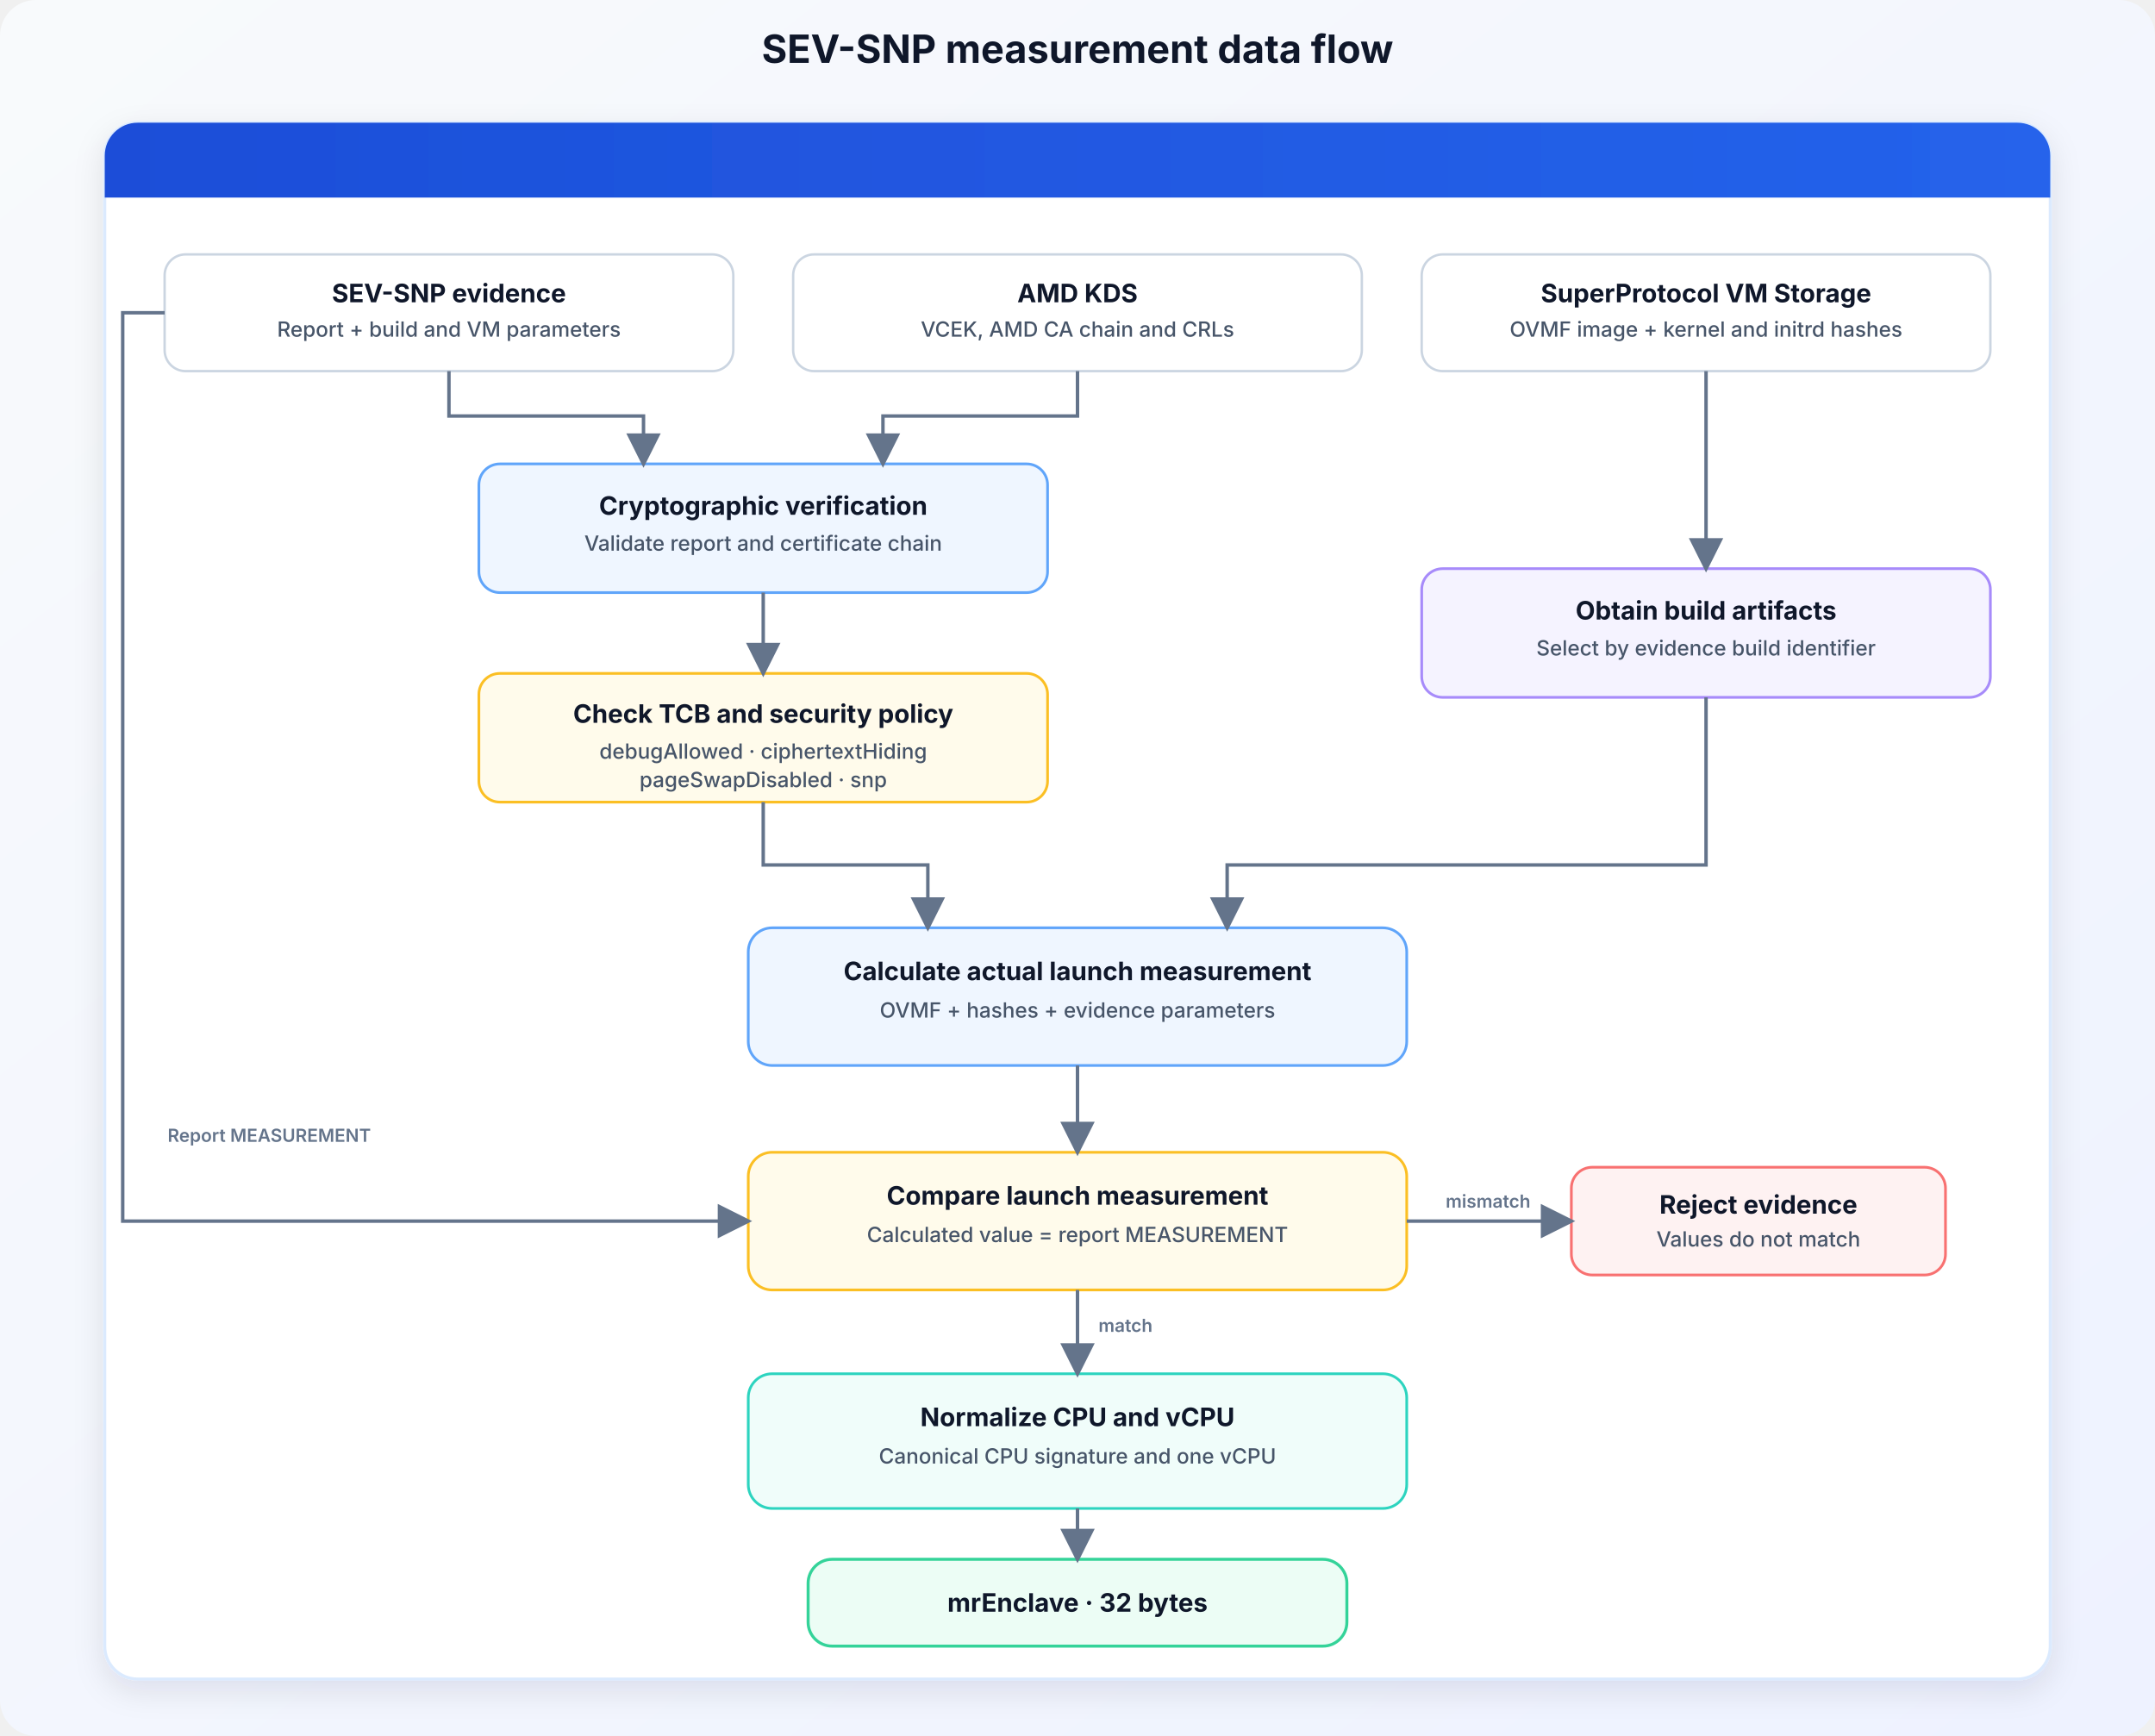
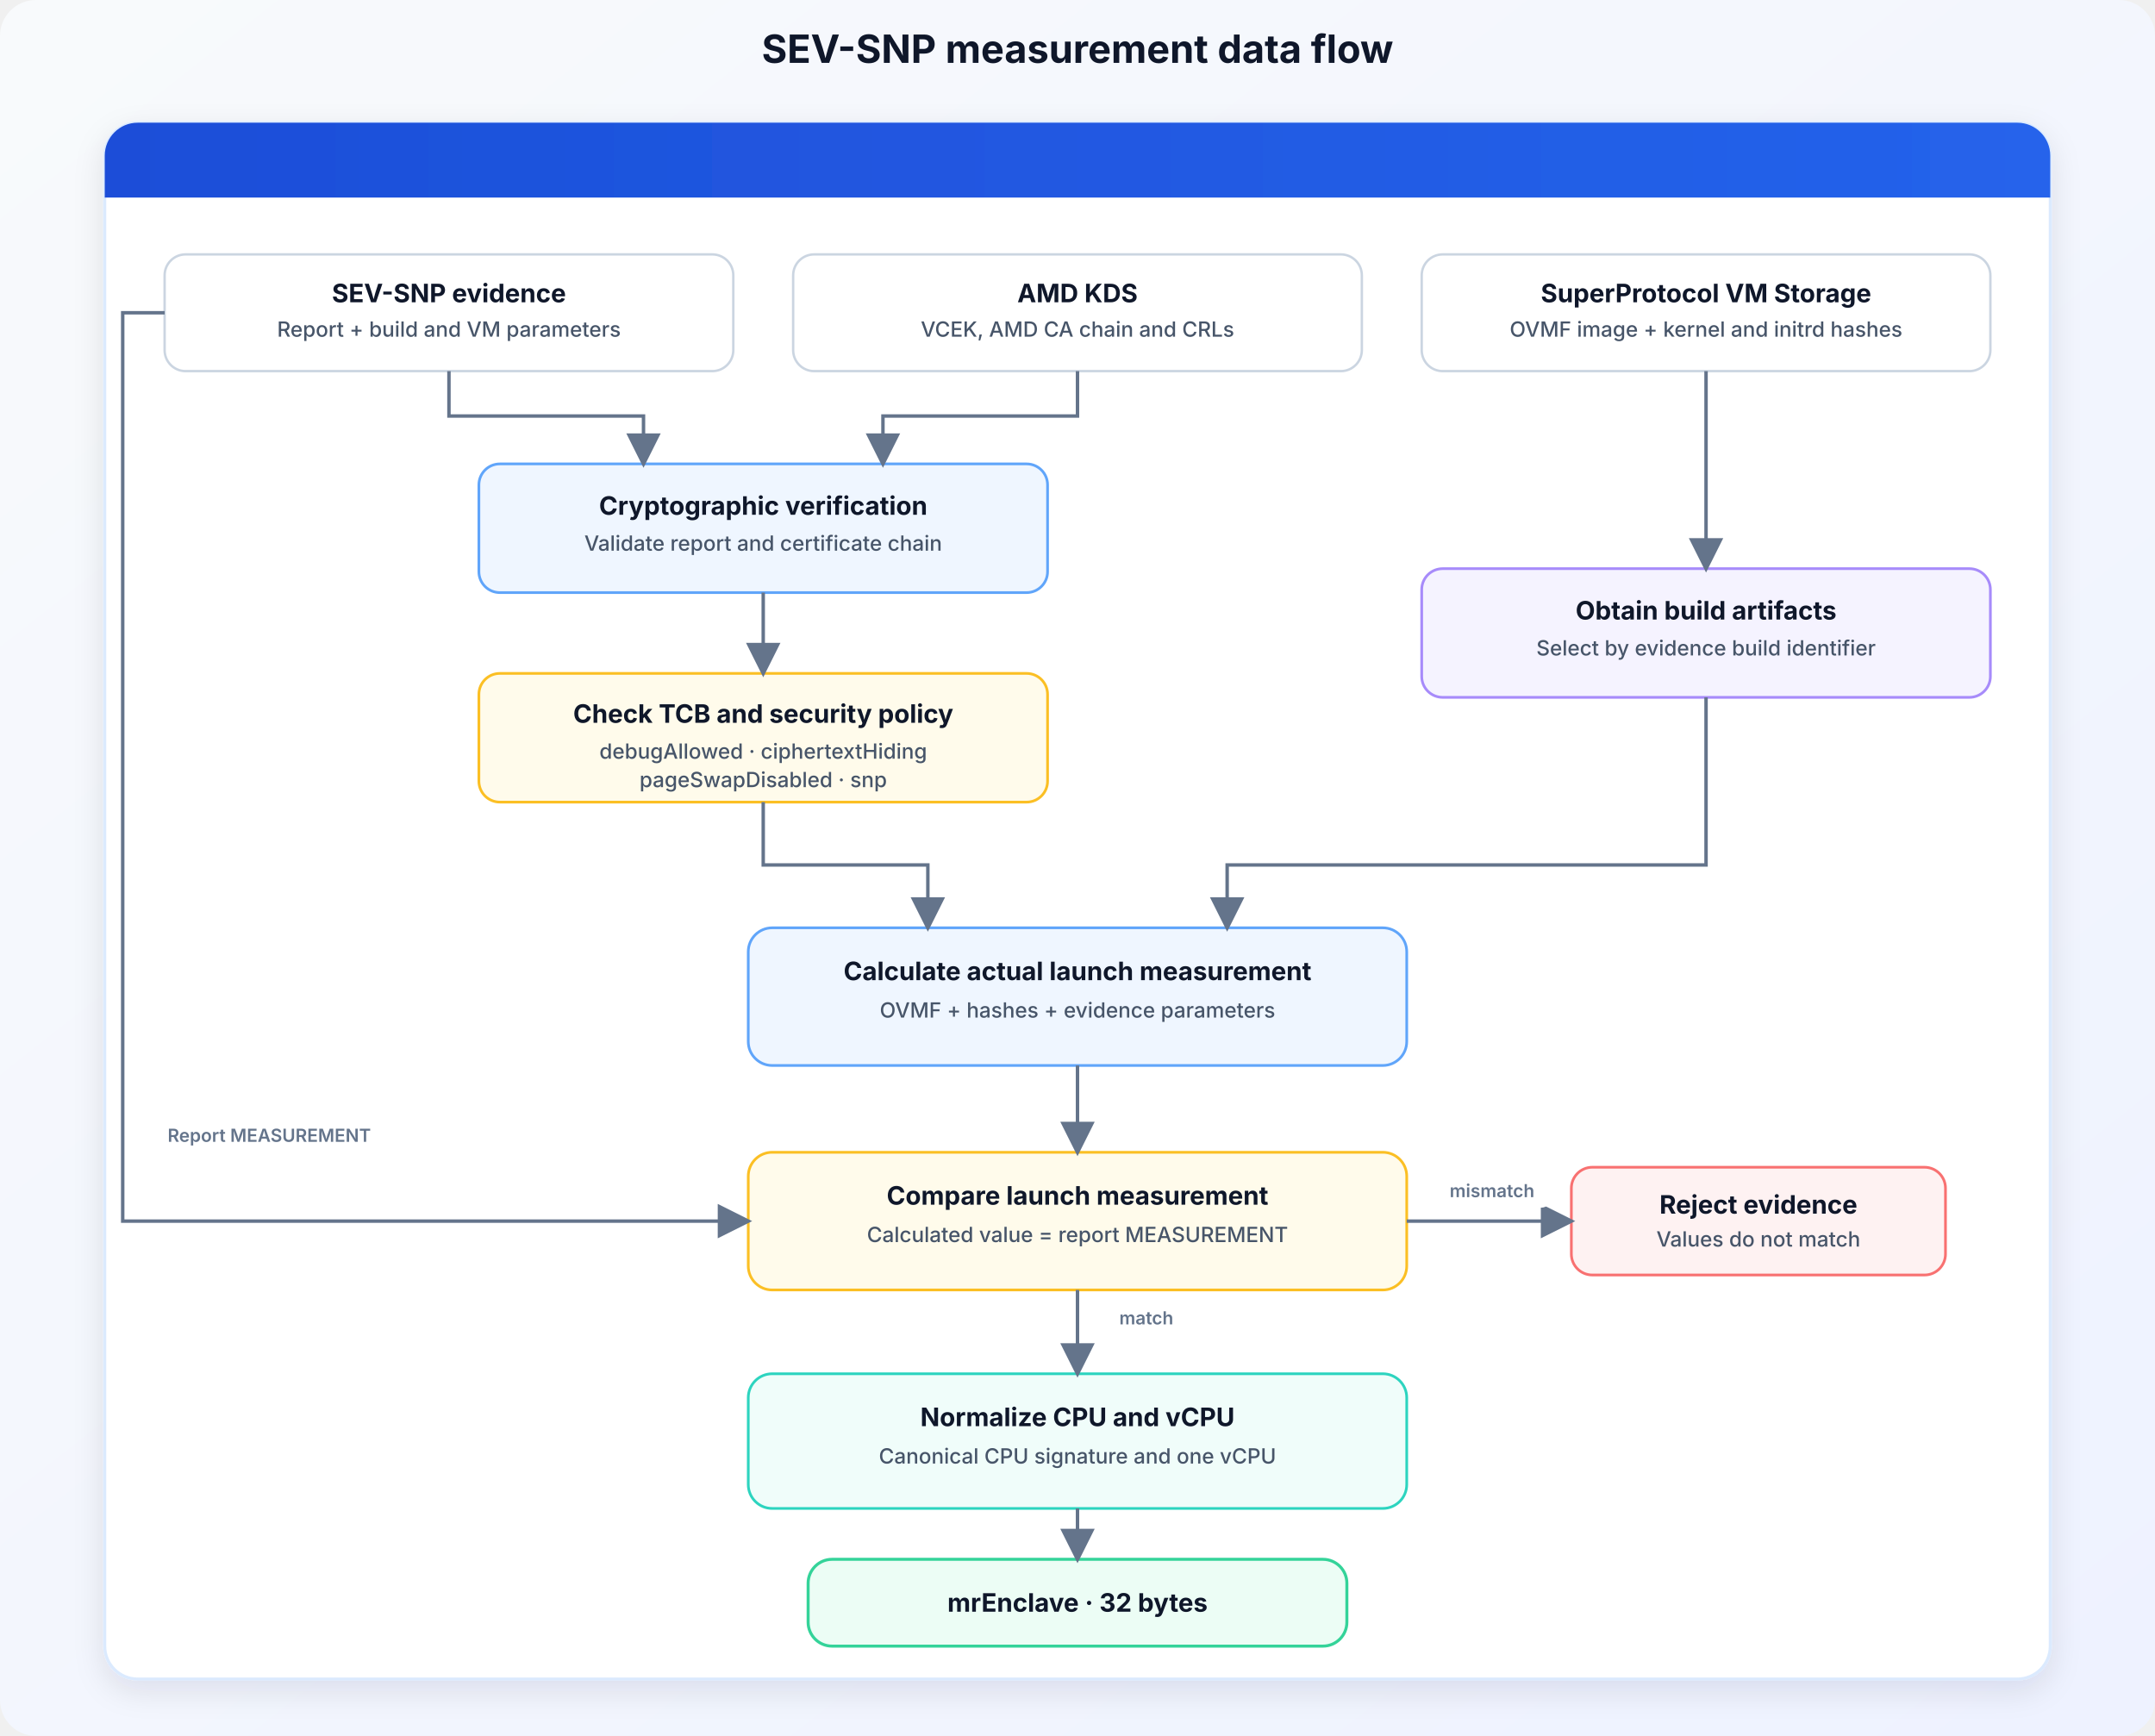
<svg xmlns="http://www.w3.org/2000/svg" width="1440" height="1160" viewBox="0 0 1440 1160" role="img" aria-labelledby="title desc">
  <defs>
    <linearGradient id="background" x1="0" y1="0" x2="1" y2="1">
      <stop offset="0" stop-color="#f8fafc" />
      <stop offset="1" stop-color="#eef2ff" />
    </linearGradient>
    <linearGradient id="header" x1="0" y1="0" x2="1" y2="0">
      <stop offset="0" stop-color="#1d4ed8" />
      <stop offset="1" stop-color="#2563eb" />
    </linearGradient>
    <filter id="shadow" x="-10%" y="-10%" width="120%" height="130%">
      <feDropShadow dx="0" dy="7" stdDeviation="10" flood-color="#0f172a" flood-opacity=".10" />
    </filter>
    <marker id="arrow" markerWidth="10" markerHeight="10" refX="8" refY="5" orient="auto" markerUnits="strokeWidth">
      <path d="M0,0 L10,5 L0,10 z" fill="#64748b" />
    </marker>
    <style>
      .title { font: 700 26px Inter, Segoe UI, Arial, sans-serif; fill: #0f172a; }
      .label { font: 650 17px Inter, Segoe UI, Arial, sans-serif; fill: #0f172a; }
      .small { font: 500 14px Inter, Segoe UI, Arial, sans-serif; fill: #475569; }
      .tiny { font: 600 12px Inter, Segoe UI, Arial, sans-serif; fill: #64748b; }
      .flow { fill: none; stroke: #64748b; stroke-width: 2.3; marker-end: url(#arrow); }
      .node { fill: #fff; stroke: #cbd5e1; stroke-width: 1.6; }
      .verify { fill: #eff6ff; stroke: #60a5fa; stroke-width: 1.8; }
      .policy { fill: #fffbeb; stroke: #fbbf24; stroke-width: 1.8; }
      .artifact { fill: #f5f3ff; stroke: #a78bfa; stroke-width: 1.8; }
      .normalize { fill: #f0fdfa; stroke: #2dd4bf; stroke-width: 1.8; }
      .result { fill: #ecfdf5; stroke: #34d399; stroke-width: 2; }
      .reject { fill: #fef2f2; stroke: #f87171; stroke-width: 1.8; }
    </style>
  </defs>
  <rect width="1440" height="1160" rx="24" fill="url(#background)" />
  <text x="720" y="42" text-anchor="middle" class="title">SEV-SNP measurement data flow</text>
  <g filter="url(#shadow)">
    <rect x="70" y="82" width="1300" height="1040" rx="22" fill="#fff" stroke="#dbeafe" stroke-width="2" />
    <path d="M92 82 H1348 A22 22 0 0 1 1370 104 V132 H70 V104 A22 22 0 0 1 92 82 Z" fill="url(#header)" />
  </g>
  <g>
    <rect x="110" y="170" width="380" height="78" rx="14" class="node" />
    <text x="300" y="202" text-anchor="middle" class="label">SEV-SNP evidence</text>
    <text x="300" y="225" text-anchor="middle" class="small">Report + build and VM parameters</text>
    <rect x="530" y="170" width="380" height="78" rx="14" class="node" />
    <text x="720" y="202" text-anchor="middle" class="label">AMD KDS</text>
    <text x="720" y="225" text-anchor="middle" class="small">VCEK, AMD CA chain and CRLs</text>
    <rect x="950" y="170" width="380" height="78" rx="14" class="node" />
    <text x="1140" y="202" text-anchor="middle" class="label">SuperProtocol VM Storage</text>
    <text x="1140" y="225" text-anchor="middle" class="small">OVMF image + kernel and initrd hashes</text>
  </g>
  <g>
    <rect x="320" y="310" width="380" height="86" rx="14" class="verify" />
    <text x="510" y="344" text-anchor="middle" class="label">Cryptographic verification</text>
    <text x="510" y="368" text-anchor="middle" class="small">Validate report and certificate chain</text>
    <path d="M300 248 V278 H430 V308" class="flow" />
    <path d="M720 248 V278 H590 V308" class="flow" />
    <rect x="320" y="450" width="380" height="86" rx="14" class="policy" />
    <text x="510" y="483" text-anchor="middle" class="label">Check TCB and security policy</text>
    <text x="510" y="507" text-anchor="middle" class="small">debugAllowed · ciphertextHiding</text>
    <text x="510" y="526" text-anchor="middle" class="small">pageSwapDisabled · snp</text>
    <path d="M510 396 V448" class="flow" />
  </g>
  <g>
    <rect x="950" y="380" width="380" height="86" rx="14" class="artifact" />
    <text x="1140" y="414" text-anchor="middle" class="label">Obtain build artifacts</text>
    <text x="1140" y="438" text-anchor="middle" class="small">Select by evidence build identifier</text>
    <path d="M1140 248 V378" class="flow" />
  </g>
  <g>
    <rect x="500" y="620" width="440" height="92" rx="16" class="verify" />
    <text x="720" y="655" text-anchor="middle" class="label">Calculate actual launch measurement</text>
    <text x="720" y="680" text-anchor="middle" class="small">OVMF + hashes + evidence parameters</text>
    <path d="M510 536 V578 H620 V618" class="flow" />
    <path d="M1140 466 V578 H820 V618" class="flow" />
    <rect x="500" y="770" width="440" height="92" rx="16" class="policy" />
    <text x="720" y="805" text-anchor="middle" class="label">Compare launch measurement</text>
    <text x="720" y="830" text-anchor="middle" class="small">Calculated value = report MEASUREMENT</text>
    <path d="M720 712 V768" class="flow" />
    <path d="M110 209 H82 V816 H498" class="flow" />
    <rect x="98" y="738" width="218" height="40" rx="8" fill="#fff" />
    <text x="112" y="763" class="tiny">Report MEASUREMENT</text>
    <rect x="1050" y="780" width="250" height="72" rx="14" class="reject" />
    <text x="1175" y="811" text-anchor="middle" class="label">Reject evidence</text>
    <text x="1175" y="833" text-anchor="middle" class="small">Values do not match</text>
    <path d="M940 816 H1048" class="flow" />
-     <text x="966" y="807" class="tiny">mismatch</text>
+     <rect x="958" y="783" width="78" height="24" rx="6" fill="#fff" />
+     <text x="997" y="800" text-anchor="middle" class="tiny">mismatch</text>
  </g>
  <g>
    <rect x="500" y="918" width="440" height="90" rx="16" class="normalize" />
    <text x="720" y="953" text-anchor="middle" class="label">Normalize CPU and vCPU</text>
    <text x="720" y="978" text-anchor="middle" class="small">Canonical CPU signature and one vCPU</text>
    <path d="M720 862 V916" class="flow" />
-     <text x="734" y="890" class="tiny">match</text>
+     <rect x="738" y="868" width="56" height="24" rx="6" fill="#fff" />
+     <text x="766" y="885" text-anchor="middle" class="tiny">match</text>
    <rect x="540" y="1042" width="360" height="58" rx="16" class="result" />
    <text x="720" y="1077" text-anchor="middle" class="label">mrEnclave · 32 bytes</text>
    <path d="M720 1008 V1040" class="flow" />
  </g>
</svg>
